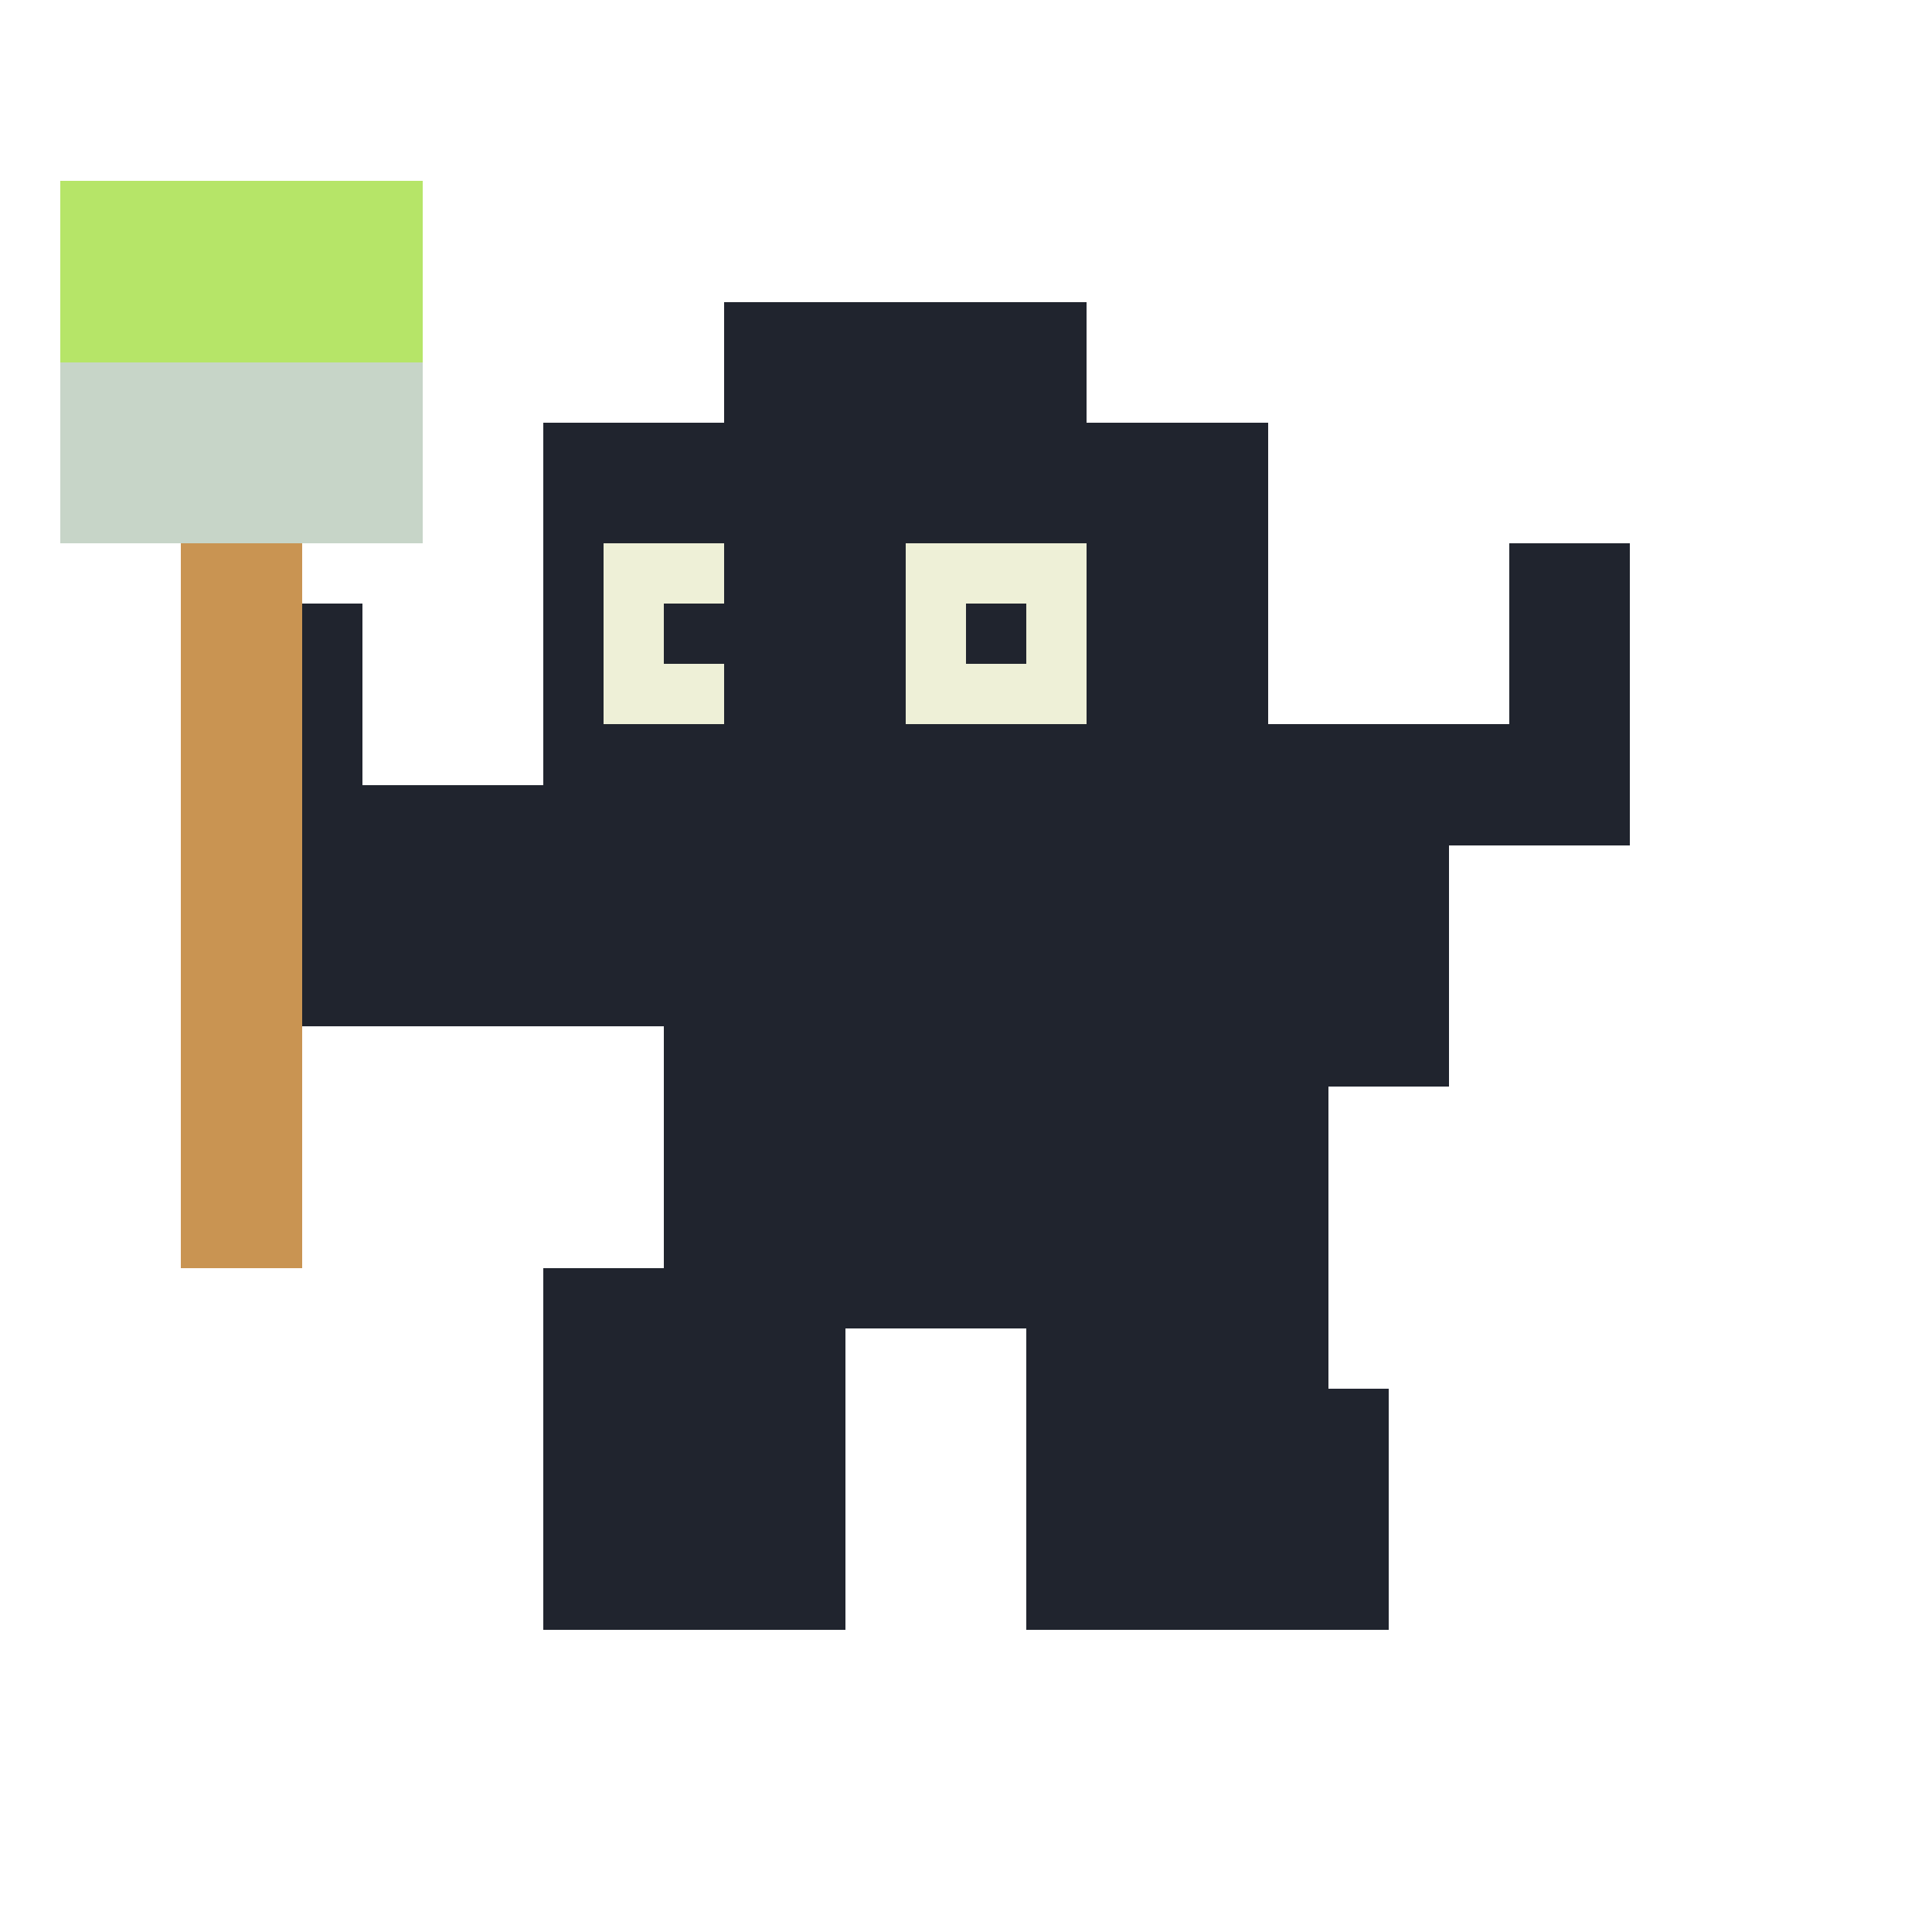
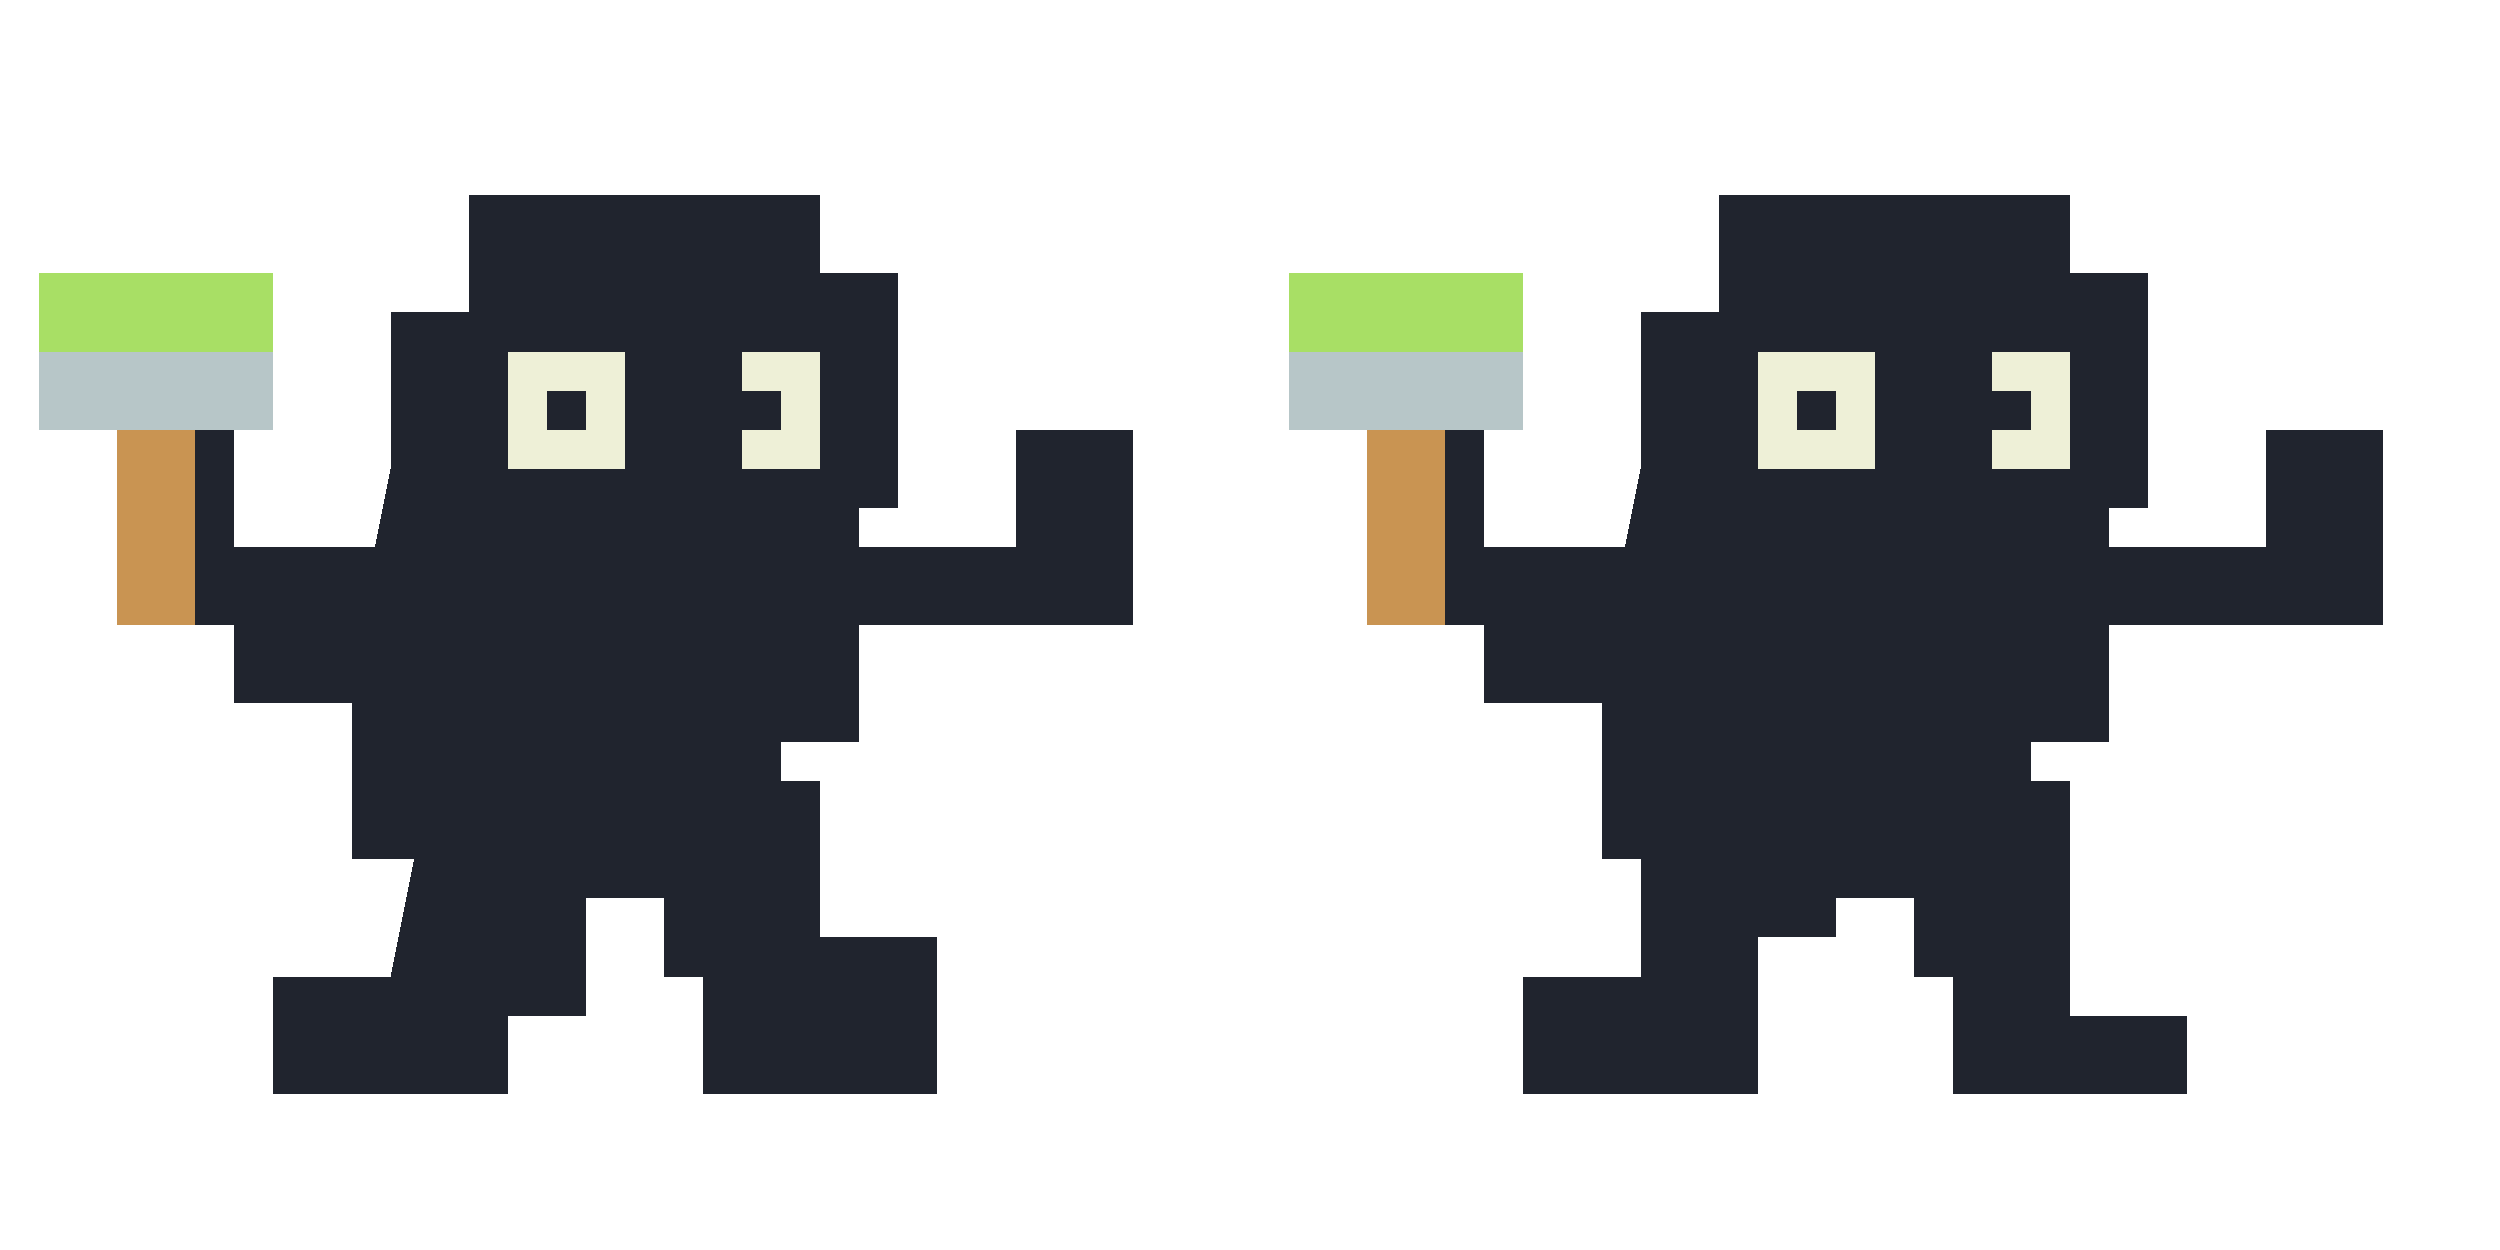
- <svg xmlns="http://www.w3.org/2000/svg" viewBox="0 0 32 32" shape-rendering="crispEdges">
-   <g transform="translate(32 0) scale(-1 1)">
-     <path d="M11 10V7H14V5H20V7H23V15H21V21H23V27H18V22H15V27H9V23H10V18H8V14H5V9H7V12H11ZM20 13H26V10H29V14H27V17H21Z" fill="#20242e" />
-     <path d="M14 9h3v3h-3zM20 9h2v3h-2z" fill="#eef0d7" />
-     <path d="M15 10h1v1h-1zM20 10h1v1h-1z" fill="#20242e" />
-     <path d="M27 7H29V21H27Z" fill="#c99452" />
-     <path d="M25 4H31V9H25Z" fill="#c7d5c8" />
-     <path d="M25 3H31V6H25Z" fill="#b6e568" />
+ <svg xmlns="http://www.w3.org/2000/svg" viewBox="0 0 64 32" shape-rendering="crispEdges">
+   <g transform="translate(0 0)">
+     <path d="M10 12V8H12V5H21V7H23V13H22V19H20V23H12V22H9V17Z" fill="#20242e" />
+     <path d="M13 9h3v3h-3zM19 9h2v3h-2z" fill="#eef0d7" />
+     <path d="M14 10h1v1h-1zM19 10h1v1h-1z" fill="#20242e" />
+     <path d="M11 20H15V26H13V28H7V25H10ZM17 20H21V24H24V28H18V25H17Z" fill="#20242e" />
+     <path d="M12 14H6V11H3V16H6V18H12ZM20 14H26V11H29V16H20Z" fill="#20242e" />
+     <g transform="translate(1 7)">
+       <path d="M2 1H4V9H2Z" fill="#c99452" />
+       <path d="M0 0H6V4H0Z" fill="#b7c6c8" />
+       <path d="M0 0H6V2H0Z" fill="#a8df65" />
+     </g>
+   </g>
+   <g transform="translate(32 0)">
+     <path d="M10 12V8H12V5H21V7H23V13H22V19H20V23H12V22H9V17Z" fill="#20242e" />
+     <path d="M13 9h3v3h-3zM19 9h2v3h-2z" fill="#eef0d7" />
+     <path d="M14 10h1v1h-1zM19 10h1v1h-1z" fill="#20242e" />
+     <path d="M10 20H15V24H13V28H7V25H10ZM17 20H21V26H24V28H18V25H17Z" fill="#20242e" />
+     <path d="M12 14H6V11H3V16H6V18H12ZM20 14H26V11H29V16H20Z" fill="#20242e" />
+     <g transform="translate(1 7)">
+       <path d="M2 1H4V9H2Z" fill="#c99452" />
+       <path d="M0 0H6V4H0Z" fill="#b7c6c8" />
+       <path d="M0 0H6V2H0Z" fill="#a8df65" />
+     </g>
  </g>
</svg>
